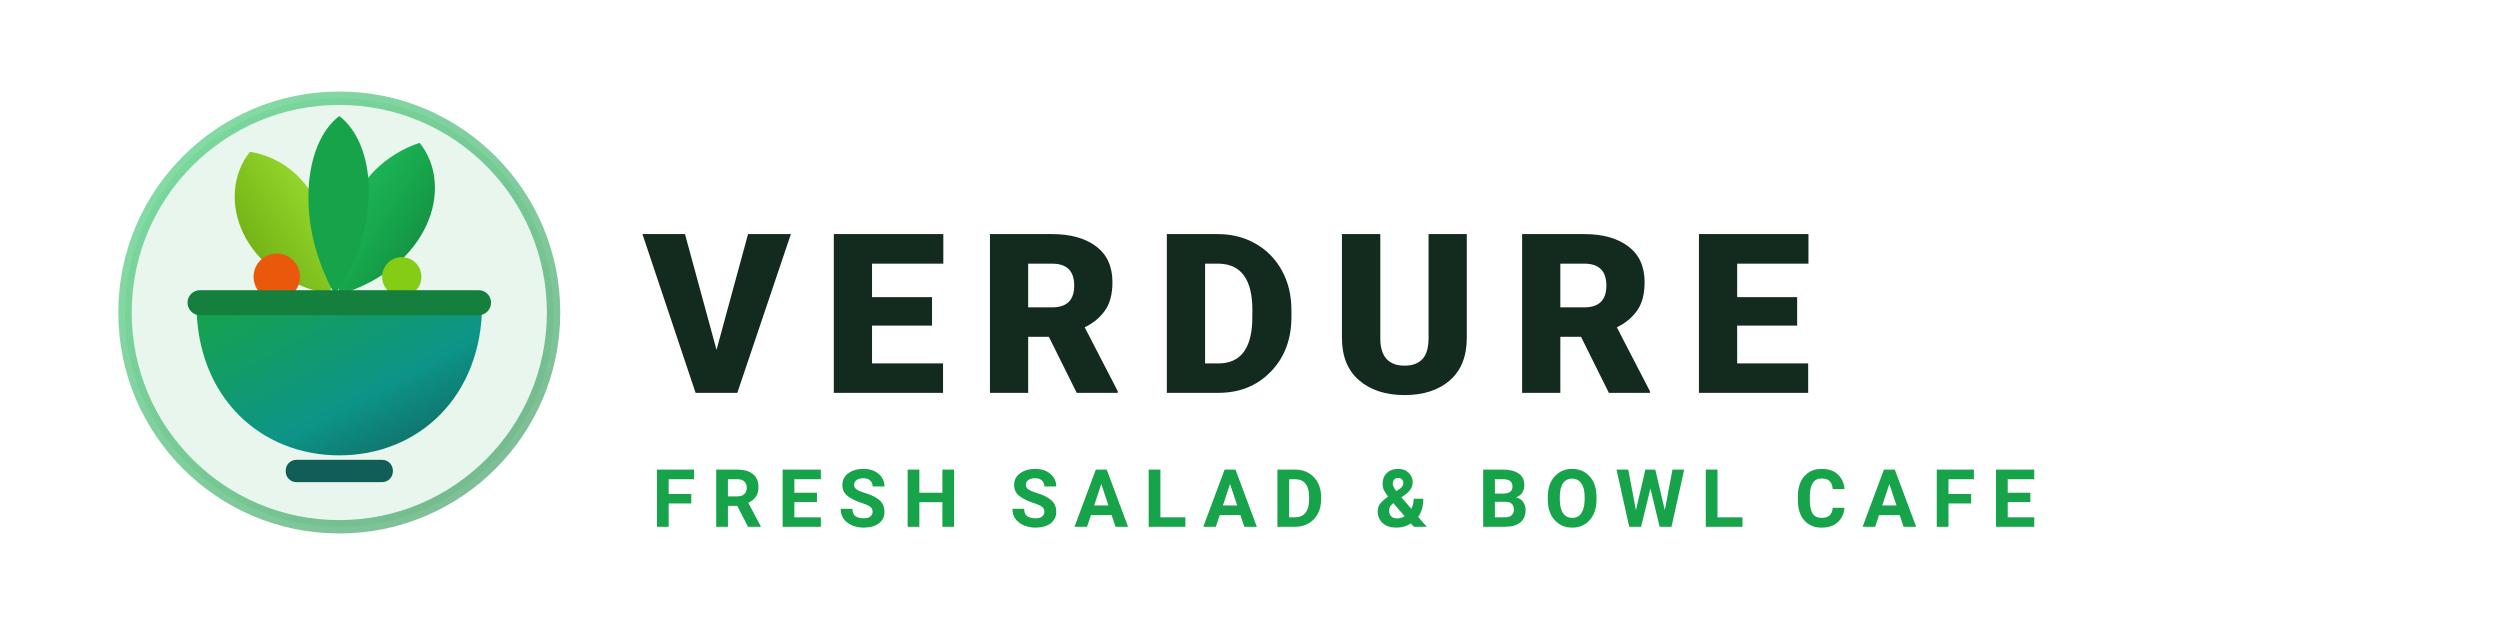
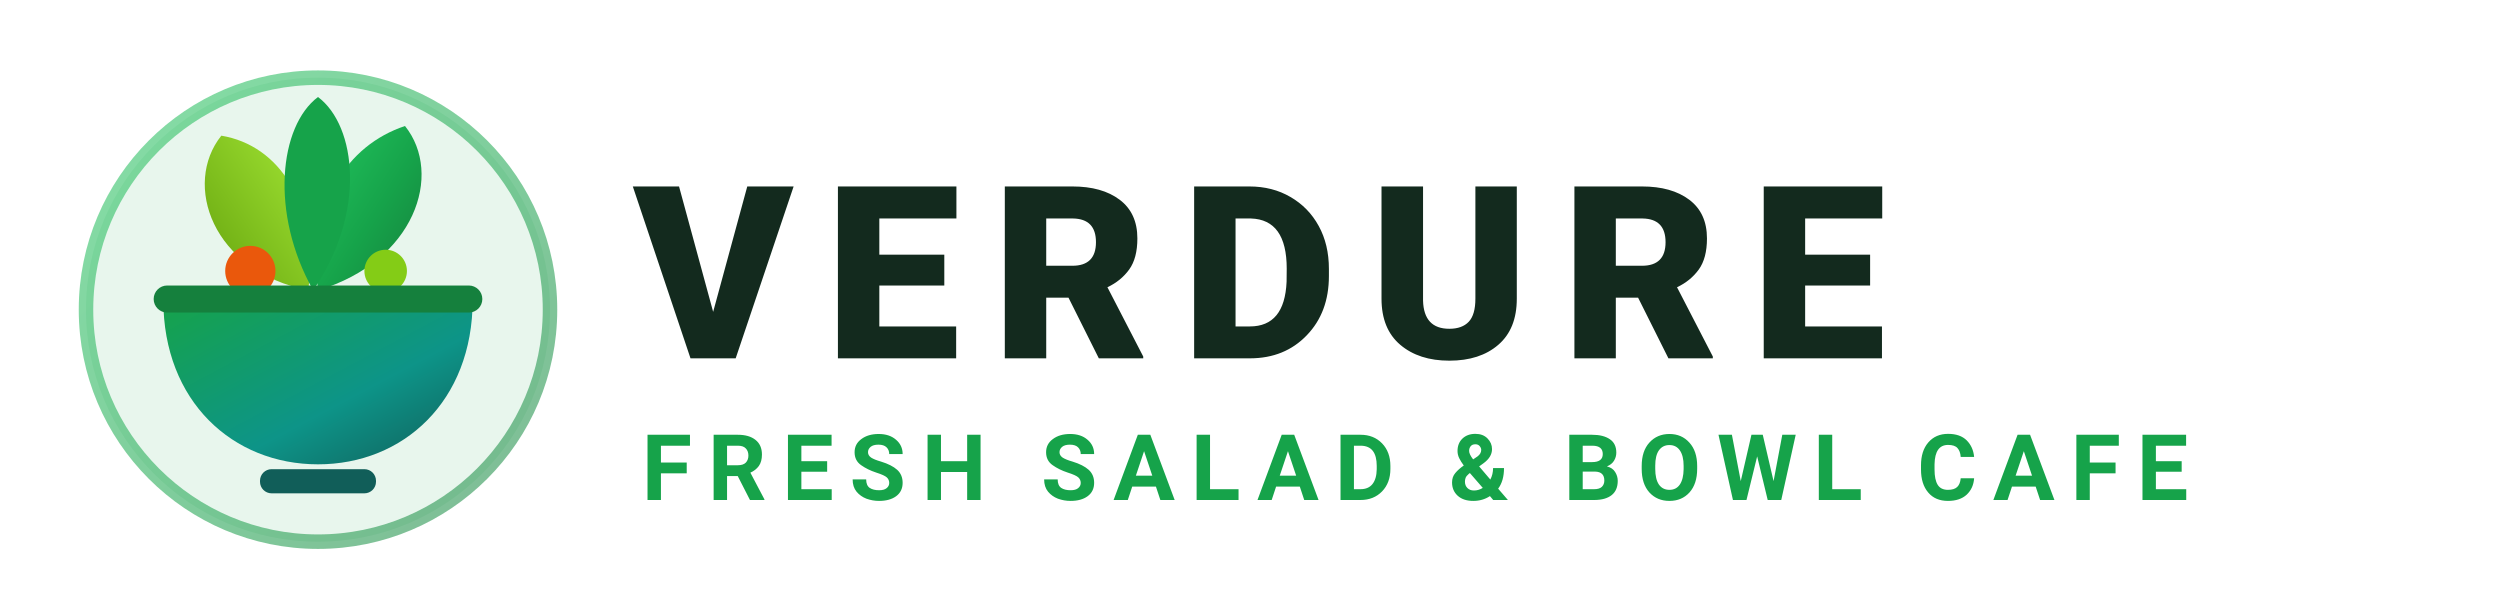
- <svg xmlns="http://www.w3.org/2000/svg" viewBox="0 0 280 70" width="280" height="70">
+ <svg xmlns="http://www.w3.org/2000/svg" viewBox="0 0 300 72" width="300" height="72">
  <defs>
    <linearGradient id="leafGrad" x1="0%" y1="0%" x2="100%" y2="100%">
      <stop offset="0%" stop-color="#22c55e" />
      <stop offset="55%" stop-color="#16a34a" />
      <stop offset="100%" stop-color="#15803d" />
    </linearGradient>
    <linearGradient id="sproutGrad" x1="0%" y1="100%" x2="100%" y2="0%">
      <stop offset="0%" stop-color="#65a30d" />
      <stop offset="100%" stop-color="#a3e635" />
    </linearGradient>
    <linearGradient id="bowlGrad" x1="0%" y1="0%" x2="100%" y2="100%">
      <stop offset="0%" stop-color="#16a34a" />
      <stop offset="60%" stop-color="#0d9488" />
      <stop offset="100%" stop-color="#115e59" />
    </linearGradient>
  </defs>
-   <g transform="translate(12, 9)">
+   <g transform="translate(8, 7) scale(1.16)">
    <circle cx="26" cy="26" r="24" fill="#16a34a" opacity="0.10" />
    <circle cx="26" cy="26" r="24" fill="none" stroke="url(#leafGrad)" stroke-width="1.5" opacity="0.55" />
    <path d="M25,24 C15,22 12,13 16,8 C22,9 26,15 25,24 Z" fill="url(#sproutGrad)" />
    <path d="M26,24 C36,21 39,12 35,7 C29,9 25,15 26,24 Z" fill="url(#leafGrad)" />
    <path d="M25.5,24 C21,16 22,7 26,4 C30,7 31,16 25.5,24 Z" fill="#16a34a" />
    <circle cx="19" cy="22" r="2.6" fill="#ea580c" />
    <circle cx="33" cy="22" r="2.2" fill="#84cc16" />
    <path d="M10,25 L42,25 C42,35.5 34.8,42 26,42 C17.2,42 10,35.5 10,25 Z" fill="url(#bowlGrad)" />
    <rect x="9" y="23.5" width="34" height="2.8" rx="1.4" fill="#15803d" />
    <rect x="20" y="42.5" width="12" height="2.5" rx="1.2" fill="#115e59" />
  </g>
-   <g transform="translate(72, 26)">
-     <text x="0" y="18" font-family="'Outfit', -apple-system, BlinkMacSystemFont, 'Segoe UI', Roboto, sans-serif" font-size="25" font-weight="800" letter-spacing="3.5" fill="#132a1e">
+   <g transform="translate(76, 21)">
+     <text x="0" y="22" font-family="'Outfit', -apple-system, BlinkMacSystemFont, 'Segoe UI', Roboto, sans-serif" font-size="29" font-weight="800" letter-spacing="3.8" fill="#132a1e">
      VERDURE
    </text>
-     <text x="1" y="33" font-family="'Outfit', -apple-system, BlinkMacSystemFont, 'Segoe UI', Roboto, sans-serif" font-size="9" font-weight="700" letter-spacing="1.7" fill="#16a34a">
+     <text x="1" y="39" font-family="'Outfit', -apple-system, BlinkMacSystemFont, 'Segoe UI', Roboto, sans-serif" font-size="11" font-weight="700" letter-spacing="1.9" fill="#16a34a">
      FRESH SALAD &amp; BOWL CAFE
    </text>
  </g>
</svg>
